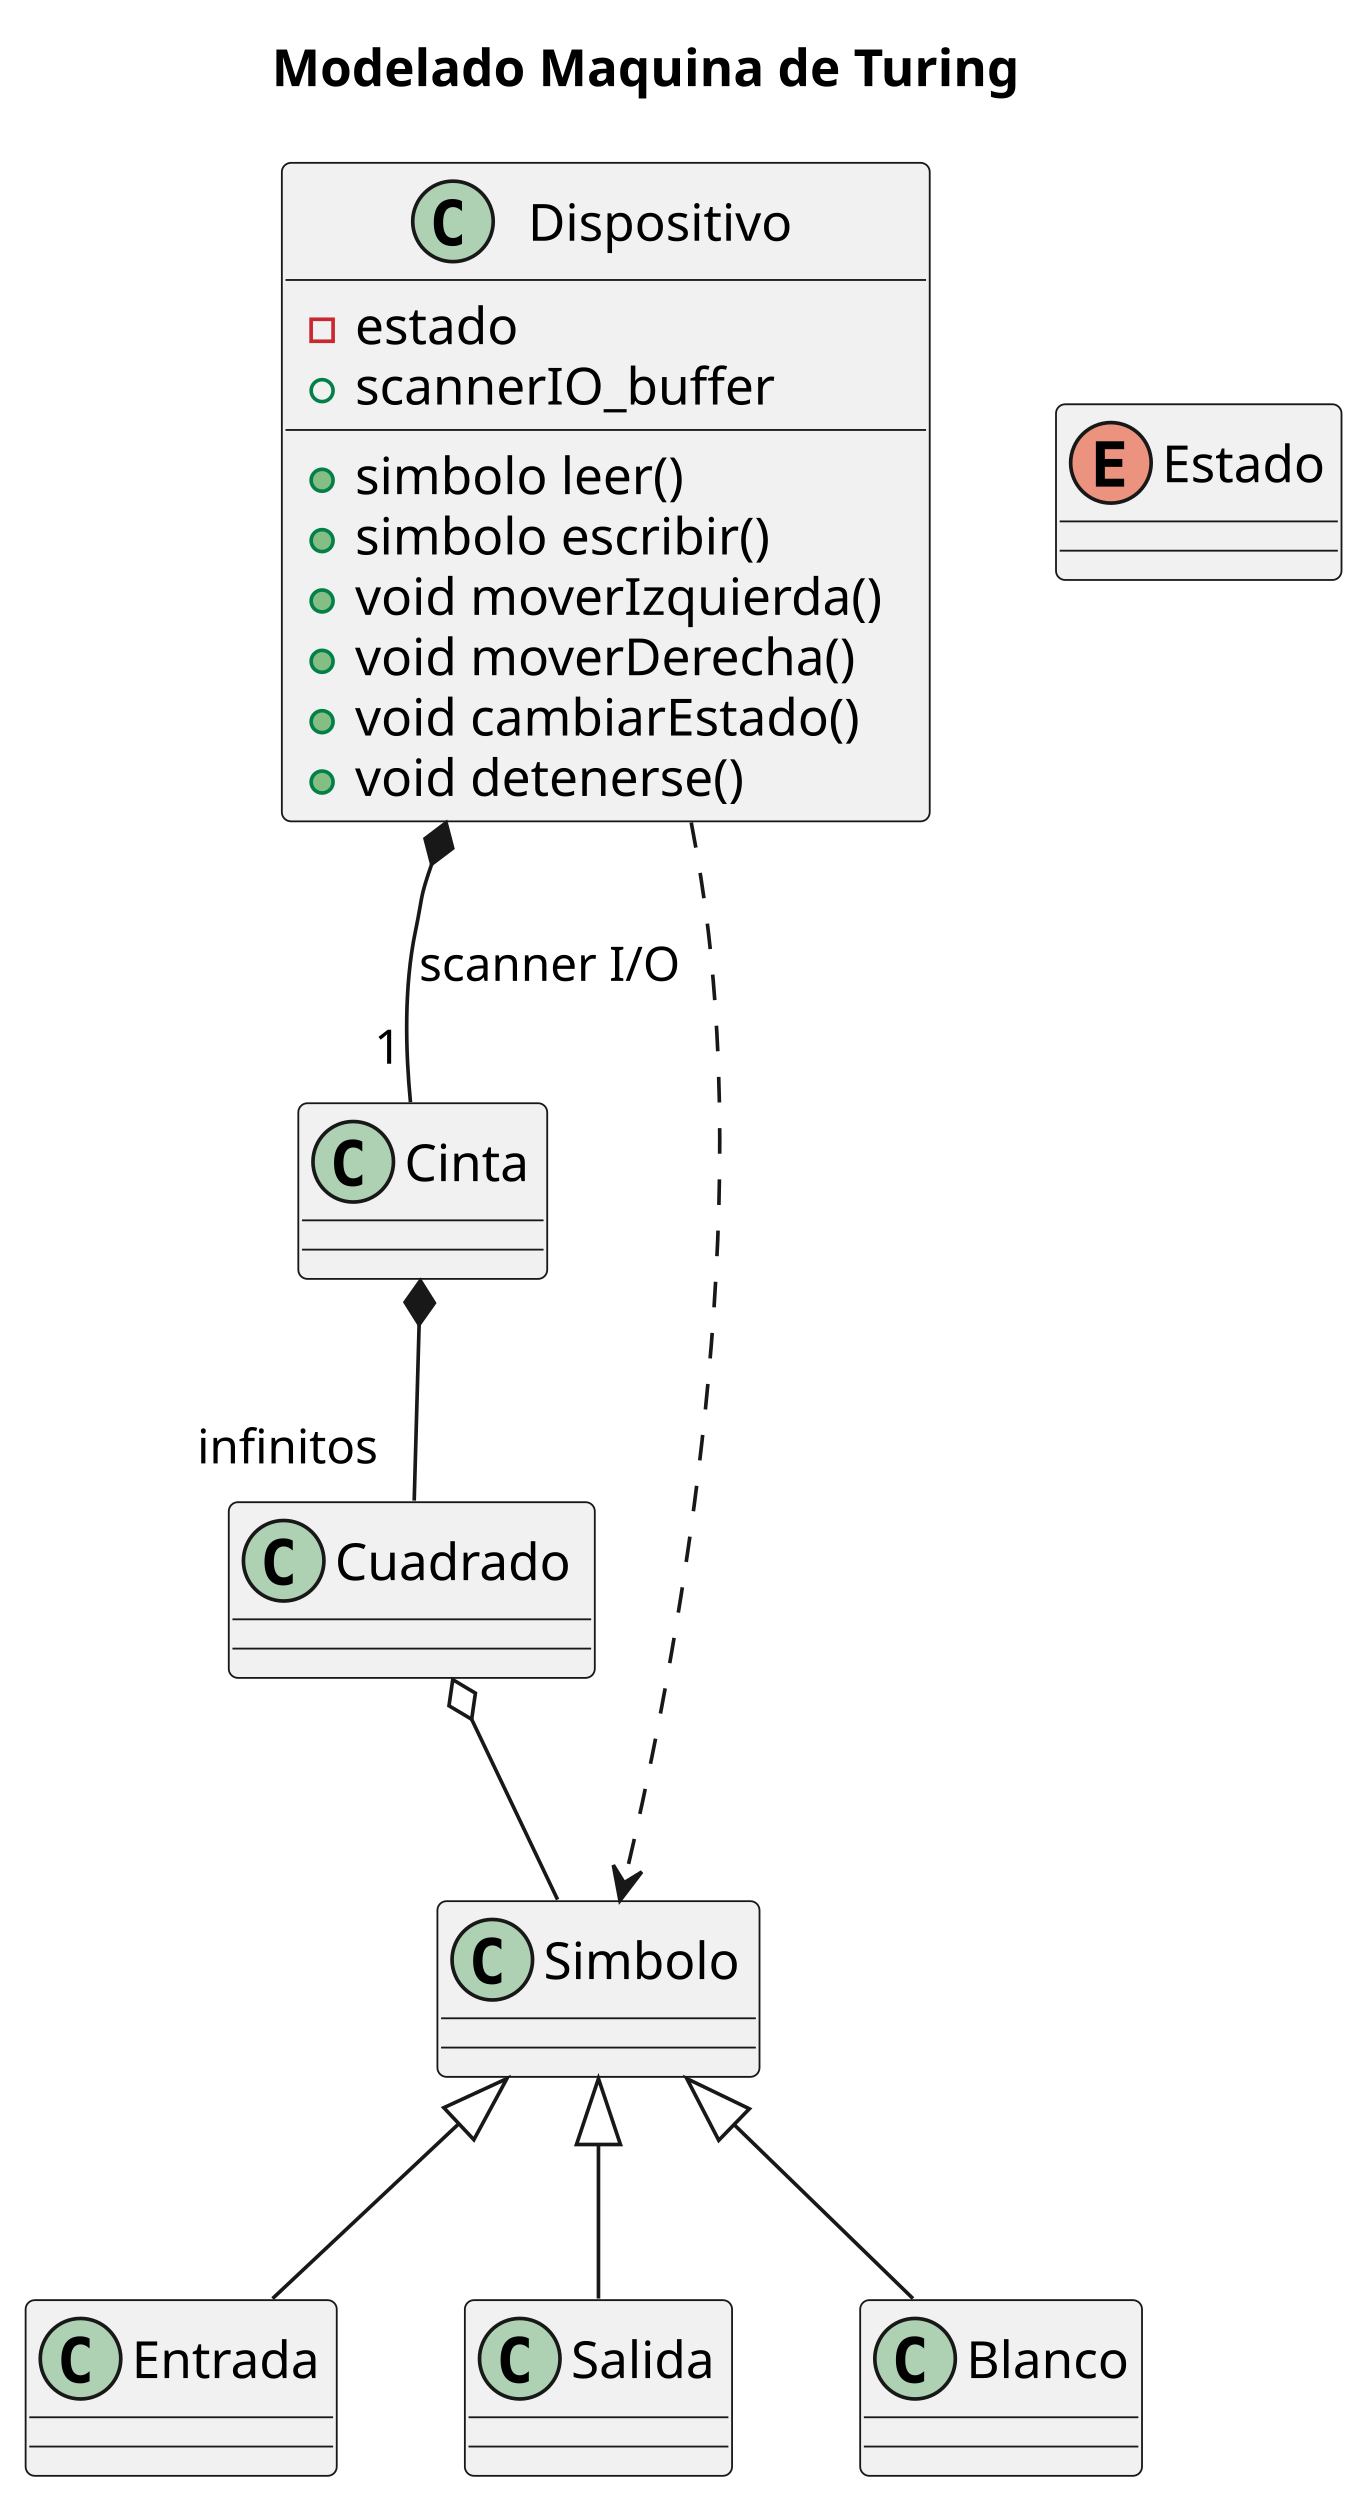
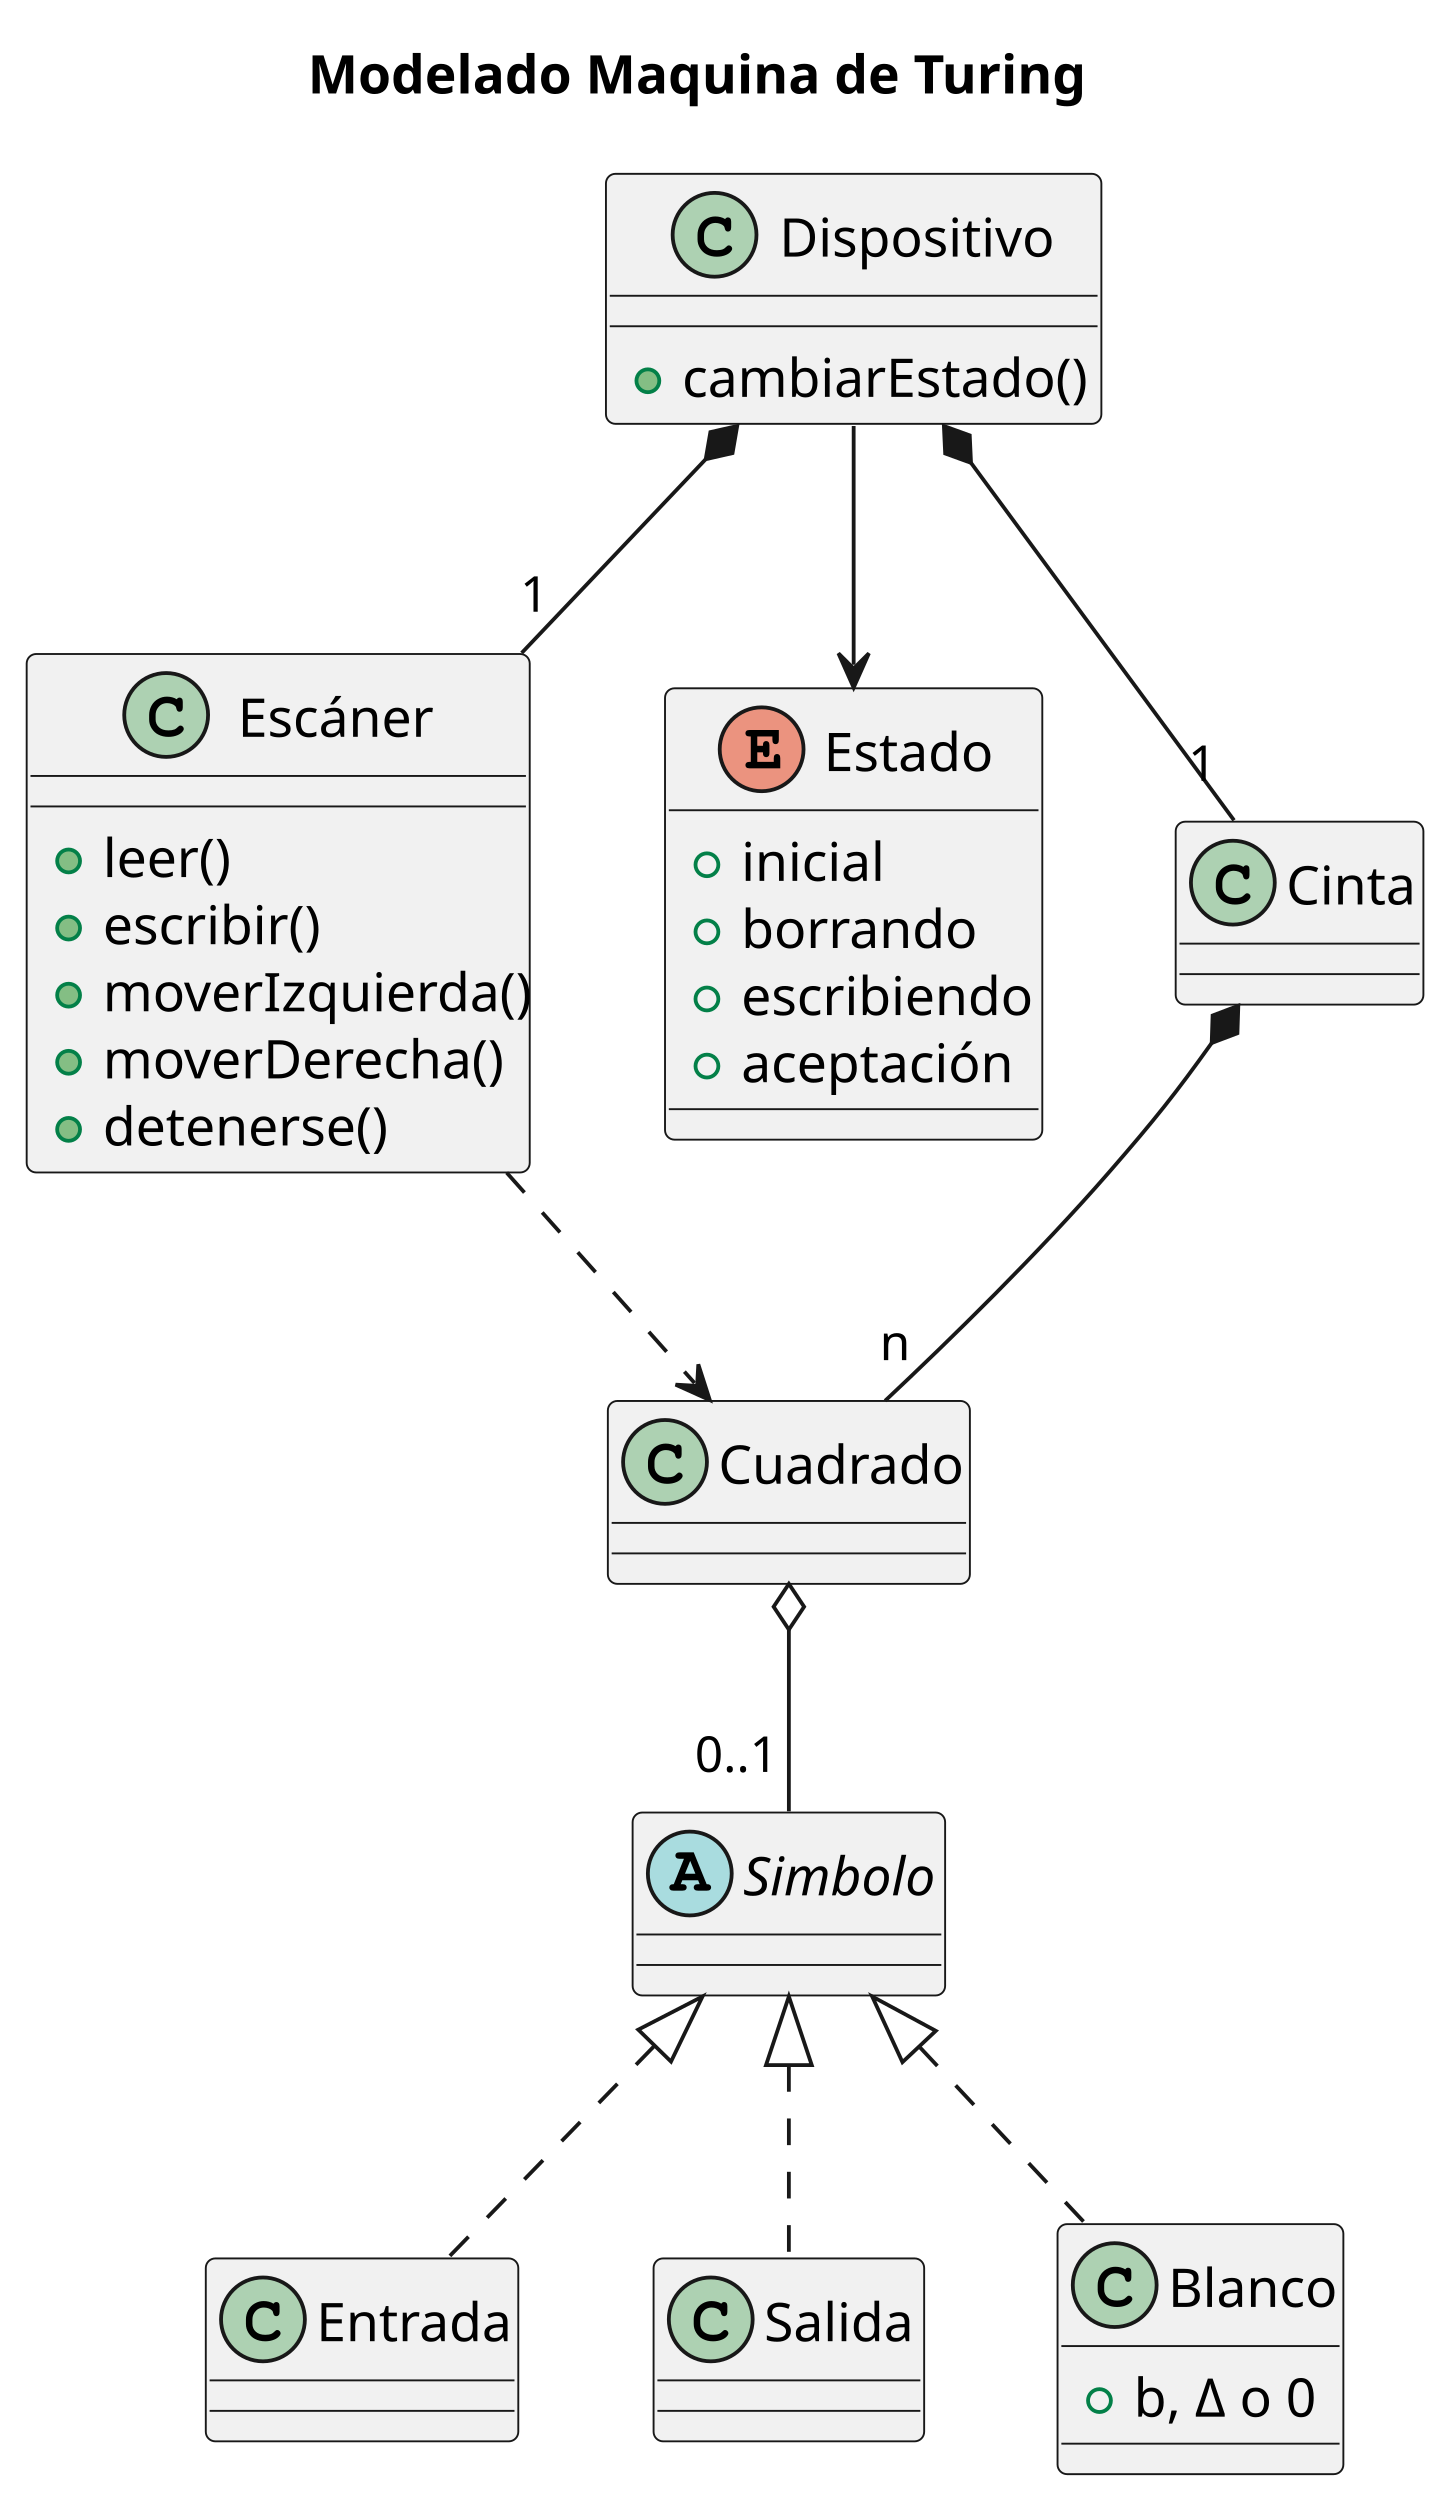
- <svg xmlns="http://www.w3.org/2000/svg" contentStyleType="text/css" height="683px" preserveAspectRatio="none" style="width:373px;height:683px;background:#FFFFFF;" version="1.1" viewBox="0 0 373 683" width="373px" zoomAndPan="magnify">
+ <svg xmlns="http://www.w3.org/2000/svg" contentStyleType="text/css" height="656px" preserveAspectRatio="none" style="width:380px;height:656px;background:#FFFFFF;" version="1.1" viewBox="0 0 380 656" width="380px" zoomAndPan="magnify">
  <defs />
  <g>
-     <text fill="#000000" font-family="sans-serif" font-size="14" font-weight="bold" lengthAdjust="spacing" textLength="211" x="74.25" y="23.535">Modelado Maquina de Turing</text>
+     <text fill="#000000" font-family="sans-serif" font-size="14" font-weight="bold" lengthAdjust="spacing" textLength="205" x="80.75" y="24.533">Modelado Maquina de Turing</text>
    <g id="elem_Dispositivo">
-       <rect codeLine="4" fill="#F1F1F1" height="179.906" id="Dispositivo" rx="2.5" ry="2.5" style="stroke:#181818;stroke-width:0.5;" width="177" x="77" y="44.488" />
-       <ellipse cx="123.75" cy="60.488" fill="#ADD1B2" rx="11" ry="11" style="stroke:#181818;stroke-width:1.0;" />
-       <path d="M126.223,66.631 Q125.642,66.93 125.003,67.08 Q124.364,67.229 123.658,67.229 Q121.151,67.229 119.832,65.577 Q118.512,63.925 118.512,60.804 Q118.512,57.675 119.832,56.023 Q121.151,54.371 123.658,54.371 Q124.364,54.371 125.011,54.52 Q125.659,54.67 126.223,54.969 L126.223,57.691 Q125.592,57.11 124.999,56.841 Q124.405,56.571 123.774,56.571 Q122.43,56.571 121.745,57.638 Q121.06,58.704 121.06,60.804 Q121.06,62.896 121.745,63.963 Q122.43,65.029 123.774,65.029 Q124.405,65.029 124.999,64.76 Q125.592,64.49 126.223,63.909 Z " fill="#000000" />
-       <text fill="#000000" font-family="sans-serif" font-size="14" lengthAdjust="spacing" textLength="75" x="144.25" y="65.779">Dispositivo</text>
-       <line style="stroke:#181818;stroke-width:0.5;" x1="78" x2="253" y1="76.488" y2="76.488" />
-       <rect fill="none" height="6" style="stroke:#C82930;stroke-width:1.0;" width="6" x="85" y="87.232" />
-       <text fill="#000000" font-family="sans-serif" font-size="14" lengthAdjust="spacing" textLength="46" x="97" y="94.023">estado</text>
-       <ellipse cx="88" cy="106.721" fill="none" rx="3" ry="3" style="stroke:#038048;stroke-width:1.0;" />
-       <text fill="#000000" font-family="sans-serif" font-size="14" lengthAdjust="spacing" textLength="118" x="97" y="110.512">scannerIO_buffer</text>
-       <line style="stroke:#181818;stroke-width:0.5;" x1="78" x2="253" y1="117.465" y2="117.465" />
-       <ellipse cx="88" cy="131.209" fill="#84BE84" rx="3" ry="3" style="stroke:#038048;stroke-width:1.0;" />
-       <text fill="#000000" font-family="sans-serif" font-size="14" lengthAdjust="spacing" textLength="95" x="97" y="135">simbolo leer()</text>
-       <ellipse cx="88" cy="147.697" fill="#84BE84" rx="3" ry="3" style="stroke:#038048;stroke-width:1.0;" />
-       <text fill="#000000" font-family="sans-serif" font-size="14" lengthAdjust="spacing" textLength="120" x="97" y="151.488">simbolo escribir()</text>
-       <ellipse cx="88" cy="164.185" fill="#84BE84" rx="3" ry="3" style="stroke:#038048;stroke-width:1.0;" />
-       <text fill="#000000" font-family="sans-serif" font-size="14" lengthAdjust="spacing" textLength="151" x="97" y="167.977">void moverIzquierda()</text>
-       <ellipse cx="88" cy="180.674" fill="#84BE84" rx="3" ry="3" style="stroke:#038048;stroke-width:1.0;" />
-       <text fill="#000000" font-family="sans-serif" font-size="14" lengthAdjust="spacing" textLength="142" x="97" y="184.465">void moverDerecha()</text>
-       <ellipse cx="88" cy="197.162" fill="#84BE84" rx="3" ry="3" style="stroke:#038048;stroke-width:1.0;" />
-       <text fill="#000000" font-family="sans-serif" font-size="14" lengthAdjust="spacing" textLength="144" x="97" y="200.953">void cambiarEstado()</text>
-       <ellipse cx="88" cy="213.65" fill="#84BE84" rx="3" ry="3" style="stroke:#038048;stroke-width:1.0;" />
-       <text fill="#000000" font-family="sans-serif" font-size="14" lengthAdjust="spacing" textLength="111" x="97" y="217.441">void detenerse()</text>
+       <rect codeLine="5" fill="#F1F1F1" height="65.609" id="Dispositivo" rx="2.5" ry="2.5" style="stroke:#181818;stroke-width:0.5;" width="130" x="159" y="45.609" />
+       <ellipse cx="187.5" cy="61.609" fill="#ADD1B2" rx="11" ry="11" style="stroke:#181818;stroke-width:1.0;" />
+       <path d="M190.266,57.484 Q190.422,57.266 190.609,57.156 Q190.797,57.047 191.016,57.047 Q191.391,57.047 191.625,57.312 Q191.859,57.562 191.859,58.172 L191.859,59.625 Q191.859,60.234 191.625,60.5 Q191.391,60.766 191.016,60.766 Q190.672,60.766 190.469,60.562 Q190.266,60.375 190.156,59.859 Q190.109,59.5 189.922,59.312 Q189.594,58.938 188.984,58.719 Q188.375,58.5 187.75,58.5 Q186.984,58.5 186.344,58.828 Q185.719,59.156 185.219,59.906 Q184.734,60.656 184.734,61.688 L184.734,62.781 Q184.734,64.016 185.625,64.844 Q186.516,65.656 188.109,65.656 Q189.047,65.656 189.703,65.406 Q190.094,65.25 190.516,64.812 Q190.781,64.547 190.922,64.469 Q191.078,64.391 191.281,64.391 Q191.609,64.391 191.859,64.656 Q192.125,64.906 192.125,65.25 Q192.125,65.594 191.781,66 Q191.281,66.578 190.484,66.906 Q189.406,67.359 188.109,67.359 Q186.594,67.359 185.391,66.734 Q184.406,66.234 183.719,65.172 Q183.031,64.094 183.031,62.812 L183.031,61.656 Q183.031,60.328 183.641,59.188 Q184.266,58.031 185.359,57.422 Q186.453,56.797 187.688,56.797 Q188.422,56.797 189.062,56.969 Q189.719,57.125 190.266,57.484 Z " fill="#000000" />
+       <text fill="#000000" font-family="sans-serif" font-size="14" lengthAdjust="spacing" textLength="68" x="204.5" y="67.338">Dispositivo</text>
+       <line style="stroke:#181818;stroke-width:0.5;" x1="160" x2="288" y1="77.609" y2="77.609" />
+       <line style="stroke:#181818;stroke-width:0.5;" x1="160" x2="288" y1="85.609" y2="85.609" />
+       <ellipse cx="170" cy="99.914" fill="#84BE84" rx="3" ry="3" style="stroke:#038048;stroke-width:1.0;" />
+       <text fill="#000000" font-family="sans-serif" font-size="14" lengthAdjust="spacing" textLength="104" x="179" y="104.143">cambiarEstado()</text>
+     </g>
+     <g id="elem_Escáner">
+       <rect codeLine="9" fill="#F1F1F1" height="136.047" id="Escáner" rx="2.5" ry="2.5" style="stroke:#181818;stroke-width:0.5;" width="132" x="7" y="171.609" />
+       <ellipse cx="43.6" cy="187.609" fill="#ADD1B2" rx="11" ry="11" style="stroke:#181818;stroke-width:1.0;" />
+       <path d="M46.366,183.484 Q46.522,183.266 46.709,183.156 Q46.897,183.047 47.116,183.047 Q47.491,183.047 47.725,183.312 Q47.959,183.562 47.959,184.172 L47.959,185.625 Q47.959,186.234 47.725,186.5 Q47.491,186.766 47.116,186.766 Q46.772,186.766 46.569,186.562 Q46.366,186.375 46.256,185.859 Q46.209,185.5 46.022,185.312 Q45.694,184.938 45.084,184.719 Q44.475,184.5 43.85,184.5 Q43.084,184.5 42.444,184.828 Q41.819,185.156 41.319,185.906 Q40.834,186.656 40.834,187.688 L40.834,188.781 Q40.834,190.016 41.725,190.844 Q42.616,191.656 44.209,191.656 Q45.147,191.656 45.803,191.406 Q46.194,191.25 46.616,190.812 Q46.881,190.547 47.022,190.469 Q47.178,190.391 47.381,190.391 Q47.709,190.391 47.959,190.656 Q48.225,190.906 48.225,191.25 Q48.225,191.594 47.881,192 Q47.381,192.578 46.584,192.906 Q45.506,193.359 44.209,193.359 Q42.694,193.359 41.491,192.734 Q40.506,192.234 39.819,191.172 Q39.131,190.094 39.131,188.812 L39.131,187.656 Q39.131,186.328 39.741,185.188 Q40.366,184.031 41.459,183.422 Q42.553,182.797 43.788,182.797 Q44.522,182.797 45.163,182.969 Q45.819,183.125 46.366,183.484 Z " fill="#000000" />
+       <text fill="#000000" font-family="sans-serif" font-size="14" lengthAdjust="spacing" textLength="52" x="62.4" y="193.338">Escáner</text>
+       <line style="stroke:#181818;stroke-width:0.5;" x1="8" x2="138" y1="203.609" y2="203.609" />
+       <line style="stroke:#181818;stroke-width:0.5;" x1="8" x2="138" y1="211.609" y2="211.609" />
+       <ellipse cx="18" cy="225.914" fill="#84BE84" rx="3" ry="3" style="stroke:#038048;stroke-width:1.0;" />
+       <text fill="#000000" font-family="sans-serif" font-size="14" lengthAdjust="spacing" textLength="34" x="27" y="230.143">leer()</text>
+       <ellipse cx="18" cy="243.523" fill="#84BE84" rx="3" ry="3" style="stroke:#038048;stroke-width:1.0;" />
+       <text fill="#000000" font-family="sans-serif" font-size="14" lengthAdjust="spacing" textLength="56" x="27" y="247.752">escribir()</text>
+       <ellipse cx="18" cy="261.133" fill="#84BE84" rx="3" ry="3" style="stroke:#038048;stroke-width:1.0;" />
+       <text fill="#000000" font-family="sans-serif" font-size="14" lengthAdjust="spacing" textLength="106" x="27" y="265.361">moverIzquierda()</text>
+       <ellipse cx="18" cy="278.742" fill="#84BE84" rx="3" ry="3" style="stroke:#038048;stroke-width:1.0;" />
+       <text fill="#000000" font-family="sans-serif" font-size="14" lengthAdjust="spacing" textLength="103" x="27" y="282.971">moverDerecha()</text>
+       <ellipse cx="18" cy="296.352" fill="#84BE84" rx="3" ry="3" style="stroke:#038048;stroke-width:1.0;" />
+       <text fill="#000000" font-family="sans-serif" font-size="14" lengthAdjust="spacing" textLength="74" x="27" y="300.58">detenerse()</text>
+     </g>
+     <g id="elem_Estado">
+       <rect codeLine="19" fill="#F1F1F1" height="118.438" id="Estado" rx="2.5" ry="2.5" style="stroke:#181818;stroke-width:0.5;" width="99" x="174.5" y="180.609" />
+       <ellipse cx="199.85" cy="196.609" fill="#EB937F" rx="11" ry="11" style="stroke:#181818;stroke-width:1.0;" />
+       <path d="M198.709,197.406 L198.709,199.906 L203.037,199.906 L203.037,198.984 Q203.037,198.375 203.272,198.109 Q203.522,197.844 203.897,197.844 Q204.272,197.844 204.506,198.109 Q204.741,198.375 204.741,198.984 L204.741,201.609 L196.741,201.609 Q196.116,201.609 195.85,201.375 Q195.6,201.141 195.6,200.75 Q195.6,200.375 195.866,200.141 Q196.131,199.906 196.741,199.906 L197.006,199.906 L197.006,193.25 L196.741,193.25 Q196.116,193.25 195.85,193.016 Q195.6,192.781 195.6,192.391 Q195.6,192.016 195.85,191.781 Q196.116,191.547 196.741,191.547 L204.366,191.547 L204.366,194.141 Q204.366,194.75 204.131,195.016 Q203.912,195.266 203.522,195.266 Q203.147,195.266 202.912,195.016 Q202.678,194.75 202.678,194.141 L202.678,193.25 L198.709,193.25 L198.709,195.703 L200.194,195.703 Q200.194,195.047 200.319,194.859 Q200.584,194.453 201.053,194.453 Q201.428,194.453 201.662,194.719 Q201.897,194.969 201.897,195.578 L201.897,197.547 Q201.897,198.094 201.772,198.281 Q201.506,198.672 201.053,198.672 Q200.584,198.672 200.319,198.266 Q200.194,198.078 200.194,197.406 L198.709,197.406 Z " fill="#000000" />
+       <text fill="#000000" font-family="sans-serif" font-size="14" lengthAdjust="spacing" textLength="44" x="216.15" y="202.338">Estado</text>
+       <line style="stroke:#181818;stroke-width:0.5;" x1="175.5" x2="272.5" y1="212.609" y2="212.609" />
+       <ellipse cx="185.5" cy="226.914" fill="none" rx="3" ry="3" style="stroke:#038048;stroke-width:1.0;" />
+       <text fill="#000000" font-family="sans-serif" font-size="14" lengthAdjust="spacing" textLength="35" x="194.5" y="231.143">inicial</text>
+       <ellipse cx="185.5" cy="244.523" fill="none" rx="3" ry="3" style="stroke:#038048;stroke-width:1.0;" />
+       <text fill="#000000" font-family="sans-serif" font-size="14" lengthAdjust="spacing" textLength="58" x="194.5" y="248.752">borrando</text>
+       <ellipse cx="185.5" cy="262.133" fill="none" rx="3" ry="3" style="stroke:#038048;stroke-width:1.0;" />
+       <text fill="#000000" font-family="sans-serif" font-size="14" lengthAdjust="spacing" textLength="73" x="194.5" y="266.361">escribiendo</text>
+       <ellipse cx="185.5" cy="279.742" fill="none" rx="3" ry="3" style="stroke:#038048;stroke-width:1.0;" />
+       <text fill="#000000" font-family="sans-serif" font-size="14" lengthAdjust="spacing" textLength="69" x="194.5" y="283.971">aceptación</text>
+       <line style="stroke:#181818;stroke-width:0.5;" x1="175.5" x2="272.5" y1="291.047" y2="291.047" />
    </g>
    <g id="elem_Cinta">
-       <rect codeLine="15" fill="#F1F1F1" height="48" id="Cinta" rx="2.5" ry="2.5" style="stroke:#181818;stroke-width:0.5;" width="68" x="81.5" y="301.398" />
-       <ellipse cx="96.5" cy="317.398" fill="#ADD1B2" rx="11" ry="11" style="stroke:#181818;stroke-width:1.0;" />
-       <path d="M98.973,323.541 Q98.392,323.84 97.753,323.99 Q97.114,324.139 96.408,324.139 Q93.901,324.139 92.582,322.487 Q91.262,320.835 91.262,317.714 Q91.262,314.585 92.582,312.933 Q93.901,311.281 96.408,311.281 Q97.114,311.281 97.761,311.43 Q98.409,311.58 98.973,311.879 L98.973,314.601 Q98.342,314.02 97.749,313.751 Q97.155,313.481 96.524,313.481 Q95.18,313.481 94.495,314.548 Q93.81,315.614 93.81,317.714 Q93.81,319.806 94.495,320.873 Q95.18,321.939 96.524,321.939 Q97.155,321.939 97.749,321.67 Q98.342,321.4 98.973,320.819 Z " fill="#000000" />
-       <text fill="#000000" font-family="sans-serif" font-size="14" lengthAdjust="spacing" textLength="36" x="110.5" y="322.689">Cinta</text>
-       <line style="stroke:#181818;stroke-width:0.5;" x1="82.5" x2="148.5" y1="333.398" y2="333.398" />
-       <line style="stroke:#181818;stroke-width:0.5;" x1="82.5" x2="148.5" y1="341.398" y2="341.398" />
+       <rect codeLine="26" fill="#F1F1F1" height="48" id="Cinta" rx="2.5" ry="2.5" style="stroke:#181818;stroke-width:0.5;" width="65" x="308.5" y="215.609" />
+       <ellipse cx="323.5" cy="231.609" fill="#ADD1B2" rx="11" ry="11" style="stroke:#181818;stroke-width:1.0;" />
+       <path d="M326.266,227.484 Q326.422,227.266 326.609,227.156 Q326.797,227.047 327.016,227.047 Q327.391,227.047 327.625,227.312 Q327.859,227.562 327.859,228.172 L327.859,229.625 Q327.859,230.234 327.625,230.5 Q327.391,230.766 327.016,230.766 Q326.672,230.766 326.469,230.562 Q326.266,230.375 326.156,229.859 Q326.109,229.5 325.922,229.312 Q325.594,228.938 324.984,228.719 Q324.375,228.5 323.75,228.5 Q322.984,228.5 322.344,228.828 Q321.719,229.156 321.219,229.906 Q320.734,230.656 320.734,231.688 L320.734,232.781 Q320.734,234.016 321.625,234.844 Q322.516,235.656 324.109,235.656 Q325.047,235.656 325.703,235.406 Q326.094,235.25 326.516,234.812 Q326.781,234.547 326.922,234.469 Q327.078,234.391 327.281,234.391 Q327.609,234.391 327.859,234.656 Q328.125,234.906 328.125,235.25 Q328.125,235.594 327.781,236 Q327.281,236.578 326.484,236.906 Q325.406,237.359 324.109,237.359 Q322.594,237.359 321.391,236.734 Q320.406,236.234 319.719,235.172 Q319.031,234.094 319.031,232.812 L319.031,231.656 Q319.031,230.328 319.641,229.188 Q320.266,228.031 321.359,227.422 Q322.453,226.797 323.688,226.797 Q324.422,226.797 325.062,226.969 Q325.719,227.125 326.266,227.484 Z " fill="#000000" />
+       <text fill="#000000" font-family="sans-serif" font-size="14" lengthAdjust="spacing" textLength="33" x="337.5" y="237.338">Cinta</text>
+       <line style="stroke:#181818;stroke-width:0.5;" x1="309.5" x2="372.5" y1="247.609" y2="247.609" />
+       <line style="stroke:#181818;stroke-width:0.5;" x1="309.5" x2="372.5" y1="255.609" y2="255.609" />
    </g>
    <g id="elem_Cuadrado">
-       <rect codeLine="16" fill="#F1F1F1" height="48" id="Cuadrado" rx="2.5" ry="2.5" style="stroke:#181818;stroke-width:0.5;" width="100" x="62.5" y="410.398" />
-       <ellipse cx="77.5" cy="426.398" fill="#ADD1B2" rx="11" ry="11" style="stroke:#181818;stroke-width:1.0;" />
-       <path d="M79.973,432.541 Q79.392,432.84 78.753,432.99 Q78.114,433.139 77.408,433.139 Q74.901,433.139 73.582,431.487 Q72.262,429.835 72.262,426.714 Q72.262,423.585 73.582,421.933 Q74.901,420.281 77.408,420.281 Q78.114,420.281 78.761,420.43 Q79.409,420.58 79.973,420.879 L79.973,423.601 Q79.342,423.02 78.749,422.751 Q78.155,422.481 77.524,422.481 Q76.18,422.481 75.495,423.548 Q74.81,424.614 74.81,426.714 Q74.81,428.806 75.495,429.873 Q76.18,430.939 77.524,430.939 Q78.155,430.939 78.749,430.67 Q79.342,430.4 79.973,429.819 Z " fill="#000000" />
-       <text fill="#000000" font-family="sans-serif" font-size="14" lengthAdjust="spacing" textLength="68" x="91.5" y="431.689">Cuadrado</text>
-       <line style="stroke:#181818;stroke-width:0.5;" x1="63.5" x2="161.5" y1="442.398" y2="442.398" />
-       <line style="stroke:#181818;stroke-width:0.5;" x1="63.5" x2="161.5" y1="450.398" y2="450.398" />
+       <rect codeLine="27" fill="#F1F1F1" height="48" id="Cuadrado" rx="2.5" ry="2.5" style="stroke:#181818;stroke-width:0.5;" width="95" x="159.5" y="367.609" />
+       <ellipse cx="174.5" cy="383.609" fill="#ADD1B2" rx="11" ry="11" style="stroke:#181818;stroke-width:1.0;" />
+       <path d="M177.266,379.484 Q177.422,379.266 177.609,379.156 Q177.797,379.047 178.016,379.047 Q178.391,379.047 178.625,379.312 Q178.859,379.562 178.859,380.172 L178.859,381.625 Q178.859,382.234 178.625,382.5 Q178.391,382.766 178.016,382.766 Q177.672,382.766 177.469,382.562 Q177.266,382.375 177.156,381.859 Q177.109,381.5 176.922,381.312 Q176.594,380.938 175.984,380.719 Q175.375,380.5 174.75,380.5 Q173.984,380.5 173.344,380.828 Q172.719,381.156 172.219,381.906 Q171.734,382.656 171.734,383.688 L171.734,384.781 Q171.734,386.016 172.625,386.844 Q173.516,387.656 175.109,387.656 Q176.047,387.656 176.703,387.406 Q177.094,387.25 177.516,386.812 Q177.781,386.547 177.922,386.469 Q178.078,386.391 178.281,386.391 Q178.609,386.391 178.859,386.656 Q179.125,386.906 179.125,387.25 Q179.125,387.594 178.781,388 Q178.281,388.578 177.484,388.906 Q176.406,389.359 175.109,389.359 Q173.594,389.359 172.391,388.734 Q171.406,388.234 170.719,387.172 Q170.031,386.094 170.031,384.812 L170.031,383.656 Q170.031,382.328 170.641,381.188 Q171.266,380.031 172.359,379.422 Q173.453,378.797 174.688,378.797 Q175.422,378.797 176.062,378.969 Q176.719,379.125 177.266,379.484 Z " fill="#000000" />
+       <text fill="#000000" font-family="sans-serif" font-size="14" lengthAdjust="spacing" textLength="63" x="188.5" y="389.338">Cuadrado</text>
+       <line style="stroke:#181818;stroke-width:0.5;" x1="160.5" x2="253.5" y1="399.609" y2="399.609" />
+       <line style="stroke:#181818;stroke-width:0.5;" x1="160.5" x2="253.5" y1="407.609" y2="407.609" />
    </g>
    <g id="elem_Simbolo">
-       <rect codeLine="17" fill="#F1F1F1" height="48" id="Simbolo" rx="2.5" ry="2.5" style="stroke:#181818;stroke-width:0.5;" width="88" x="119.5" y="519.398" />
-       <ellipse cx="134.5" cy="535.398" fill="#ADD1B2" rx="11" ry="11" style="stroke:#181818;stroke-width:1.0;" />
-       <path d="M136.973,541.541 Q136.392,541.84 135.753,541.99 Q135.114,542.139 134.408,542.139 Q131.901,542.139 130.582,540.487 Q129.262,538.835 129.262,535.714 Q129.262,532.585 130.582,530.933 Q131.901,529.281 134.408,529.281 Q135.114,529.281 135.761,529.431 Q136.409,529.58 136.973,529.879 L136.973,532.601 Q136.342,532.02 135.749,531.751 Q135.155,531.481 134.524,531.481 Q133.18,531.481 132.495,532.548 Q131.81,533.614 131.81,535.714 Q131.81,537.806 132.495,538.873 Q133.18,539.939 134.524,539.939 Q135.155,539.939 135.749,539.669 Q136.342,539.4 136.973,538.819 Z " fill="#000000" />
-       <text fill="#000000" font-family="sans-serif" font-size="14" lengthAdjust="spacing" textLength="56" x="148.5" y="540.689">Simbolo</text>
-       <line style="stroke:#181818;stroke-width:0.5;" x1="120.5" x2="206.5" y1="551.398" y2="551.398" />
-       <line style="stroke:#181818;stroke-width:0.5;" x1="120.5" x2="206.5" y1="559.398" y2="559.398" />
+       <rect codeLine="28" fill="#F1F1F1" height="48" id="Simbolo" rx="2.5" ry="2.5" style="stroke:#181818;stroke-width:0.5;" width="82" x="166" y="475.609" />
+       <ellipse cx="181" cy="491.609" fill="#A9DCDF" rx="11" ry="11" style="stroke:#181818;stroke-width:1.0;" />
+       <path d="M183.188,493.375 L179.047,493.375 L178.625,494.406 L179.047,494.406 Q179.656,494.406 179.922,494.641 Q180.188,494.875 180.188,495.266 Q180.188,495.641 179.922,495.875 Q179.656,496.109 179.047,496.109 L176.75,496.109 Q176.141,496.109 175.891,495.875 Q175.625,495.641 175.625,495.25 Q175.625,494.875 175.906,494.641 Q176.172,494.391 176.797,494.406 L179.469,487.75 L178.359,487.75 Q177.75,487.75 177.484,487.516 Q177.219,487.281 177.219,486.891 Q177.219,486.516 177.484,486.281 Q177.75,486.047 178.359,486.047 L182.031,486.047 L185.422,494.406 Q186.016,494.406 186.203,494.547 Q186.594,494.812 186.594,495.266 Q186.594,495.641 186.328,495.875 Q186.078,496.109 185.469,496.109 L183.172,496.109 Q182.562,496.109 182.297,495.875 Q182.031,495.641 182.031,495.25 Q182.031,494.875 182.297,494.641 Q182.562,494.406 183.172,494.406 L183.594,494.406 L183.188,493.375 Z M182.469,491.672 L181.109,488.297 L179.734,491.672 L182.469,491.672 Z " fill="#000000" />
+       <text fill="#000000" font-family="sans-serif" font-size="14" font-style="italic" lengthAdjust="spacing" textLength="50" x="195" y="497.338">Simbolo</text>
+       <line style="stroke:#181818;stroke-width:0.5;" x1="167" x2="247" y1="507.609" y2="507.609" />
+       <line style="stroke:#181818;stroke-width:0.5;" x1="167" x2="247" y1="515.609" y2="515.609" />
    </g>
    <g id="elem_Entrada">
-       <rect fill="#F1F1F1" height="48" id="Entrada" rx="2.5" ry="2.5" style="stroke:#181818;stroke-width:0.5;" width="85" x="7" y="628.398" />
-       <ellipse cx="22" cy="644.398" fill="#ADD1B2" rx="11" ry="11" style="stroke:#181818;stroke-width:1.0;" />
-       <path d="M24.473,650.541 Q23.892,650.84 23.253,650.99 Q22.614,651.139 21.908,651.139 Q19.401,651.139 18.081,649.487 Q16.762,647.835 16.762,644.714 Q16.762,641.585 18.081,639.933 Q19.401,638.281 21.908,638.281 Q22.614,638.281 23.261,638.431 Q23.909,638.58 24.473,638.879 L24.473,641.601 Q23.842,641.02 23.249,640.751 Q22.655,640.481 22.024,640.481 Q20.68,640.481 19.995,641.548 Q19.31,642.614 19.31,644.714 Q19.31,646.806 19.995,647.873 Q20.68,648.939 22.024,648.939 Q22.655,648.939 23.249,648.669 Q23.842,648.4 24.473,647.819 Z " fill="#000000" />
-       <text fill="#000000" font-family="sans-serif" font-size="14" lengthAdjust="spacing" textLength="53" x="36" y="649.689">Entrada</text>
-       <line style="stroke:#181818;stroke-width:0.5;" x1="8" x2="91" y1="660.398" y2="660.398" />
-       <line style="stroke:#181818;stroke-width:0.5;" x1="8" x2="91" y1="668.398" y2="668.398" />
+       <rect fill="#F1F1F1" height="48" id="Entrada" rx="2.5" ry="2.5" style="stroke:#181818;stroke-width:0.5;" width="82" x="54" y="592.609" />
+       <ellipse cx="69" cy="608.609" fill="#ADD1B2" rx="11" ry="11" style="stroke:#181818;stroke-width:1.0;" />
+       <path d="M71.766,604.484 Q71.922,604.266 72.109,604.156 Q72.297,604.047 72.516,604.047 Q72.891,604.047 73.125,604.312 Q73.359,604.562 73.359,605.172 L73.359,606.625 Q73.359,607.234 73.125,607.5 Q72.891,607.766 72.516,607.766 Q72.172,607.766 71.969,607.562 Q71.766,607.375 71.656,606.859 Q71.609,606.5 71.422,606.312 Q71.094,605.938 70.484,605.719 Q69.875,605.5 69.25,605.5 Q68.484,605.5 67.844,605.828 Q67.219,606.156 66.719,606.906 Q66.234,607.656 66.234,608.688 L66.234,609.781 Q66.234,611.016 67.125,611.844 Q68.016,612.656 69.609,612.656 Q70.547,612.656 71.203,612.406 Q71.594,612.25 72.016,611.812 Q72.281,611.547 72.422,611.469 Q72.578,611.391 72.781,611.391 Q73.109,611.391 73.359,611.656 Q73.625,611.906 73.625,612.25 Q73.625,612.594 73.281,613 Q72.781,613.578 71.984,613.906 Q70.906,614.359 69.609,614.359 Q68.094,614.359 66.891,613.734 Q65.906,613.234 65.219,612.172 Q64.531,611.094 64.531,609.812 L64.531,608.656 Q64.531,607.328 65.141,606.188 Q65.766,605.031 66.859,604.422 Q67.953,603.797 69.188,603.797 Q69.922,603.797 70.562,603.969 Q71.219,604.125 71.766,604.484 Z " fill="#000000" />
+       <text fill="#000000" font-family="sans-serif" font-size="14" lengthAdjust="spacing" textLength="50" x="83" y="614.338">Entrada</text>
+       <line style="stroke:#181818;stroke-width:0.5;" x1="55" x2="135" y1="624.609" y2="624.609" />
+       <line style="stroke:#181818;stroke-width:0.5;" x1="55" x2="135" y1="632.609" y2="632.609" />
    </g>
    <g id="elem_Salida">
-       <rect fill="#F1F1F1" height="48" id="Salida" rx="2.5" ry="2.5" style="stroke:#181818;stroke-width:0.5;" width="73" x="127" y="628.398" />
-       <ellipse cx="142" cy="644.398" fill="#ADD1B2" rx="11" ry="11" style="stroke:#181818;stroke-width:1.0;" />
-       <path d="M144.473,650.541 Q143.892,650.84 143.253,650.99 Q142.614,651.139 141.908,651.139 Q139.401,651.139 138.082,649.487 Q136.762,647.835 136.762,644.714 Q136.762,641.585 138.082,639.933 Q139.401,638.281 141.908,638.281 Q142.614,638.281 143.261,638.431 Q143.909,638.58 144.473,638.879 L144.473,641.601 Q143.842,641.02 143.249,640.751 Q142.655,640.481 142.024,640.481 Q140.68,640.481 139.995,641.548 Q139.31,642.614 139.31,644.714 Q139.31,646.806 139.995,647.873 Q140.68,648.939 142.024,648.939 Q142.655,648.939 143.249,648.669 Q143.842,648.4 144.473,647.819 Z " fill="#000000" />
-       <text fill="#000000" font-family="sans-serif" font-size="14" lengthAdjust="spacing" textLength="41" x="156" y="649.689">Salida</text>
-       <line style="stroke:#181818;stroke-width:0.5;" x1="128" x2="199" y1="660.398" y2="660.398" />
-       <line style="stroke:#181818;stroke-width:0.5;" x1="128" x2="199" y1="668.398" y2="668.398" />
+       <rect fill="#F1F1F1" height="48" id="Salida" rx="2.5" ry="2.5" style="stroke:#181818;stroke-width:0.5;" width="71" x="171.5" y="592.609" />
+       <ellipse cx="186.5" cy="608.609" fill="#ADD1B2" rx="11" ry="11" style="stroke:#181818;stroke-width:1.0;" />
+       <path d="M189.266,604.484 Q189.422,604.266 189.609,604.156 Q189.797,604.047 190.016,604.047 Q190.391,604.047 190.625,604.312 Q190.859,604.562 190.859,605.172 L190.859,606.625 Q190.859,607.234 190.625,607.5 Q190.391,607.766 190.016,607.766 Q189.672,607.766 189.469,607.562 Q189.266,607.375 189.156,606.859 Q189.109,606.5 188.922,606.312 Q188.594,605.938 187.984,605.719 Q187.375,605.5 186.75,605.5 Q185.984,605.5 185.344,605.828 Q184.719,606.156 184.219,606.906 Q183.734,607.656 183.734,608.688 L183.734,609.781 Q183.734,611.016 184.625,611.844 Q185.516,612.656 187.109,612.656 Q188.047,612.656 188.703,612.406 Q189.094,612.25 189.516,611.812 Q189.781,611.547 189.922,611.469 Q190.078,611.391 190.281,611.391 Q190.609,611.391 190.859,611.656 Q191.125,611.906 191.125,612.25 Q191.125,612.594 190.781,613 Q190.281,613.578 189.484,613.906 Q188.406,614.359 187.109,614.359 Q185.594,614.359 184.391,613.734 Q183.406,613.234 182.719,612.172 Q182.031,611.094 182.031,609.812 L182.031,608.656 Q182.031,607.328 182.641,606.188 Q183.266,605.031 184.359,604.422 Q185.453,603.797 186.688,603.797 Q187.422,603.797 188.062,603.969 Q188.719,604.125 189.266,604.484 Z " fill="#000000" />
+       <text fill="#000000" font-family="sans-serif" font-size="14" lengthAdjust="spacing" textLength="39" x="200.5" y="614.338">Salida</text>
+       <line style="stroke:#181818;stroke-width:0.5;" x1="172.5" x2="241.5" y1="624.609" y2="624.609" />
+       <line style="stroke:#181818;stroke-width:0.5;" x1="172.5" x2="241.5" y1="632.609" y2="632.609" />
    </g>
    <g id="elem_Blanco">
-       <rect fill="#F1F1F1" height="48" id="Blanco" rx="2.5" ry="2.5" style="stroke:#181818;stroke-width:0.5;" width="77" x="235" y="628.398" />
-       <ellipse cx="250" cy="644.398" fill="#ADD1B2" rx="11" ry="11" style="stroke:#181818;stroke-width:1.0;" />
-       <path d="M252.473,650.541 Q251.892,650.84 251.253,650.99 Q250.614,651.139 249.908,651.139 Q247.401,651.139 246.082,649.487 Q244.762,647.835 244.762,644.714 Q244.762,641.585 246.082,639.933 Q247.401,638.281 249.908,638.281 Q250.614,638.281 251.261,638.431 Q251.909,638.58 252.473,638.879 L252.473,641.601 Q251.842,641.02 251.249,640.751 Q250.655,640.481 250.024,640.481 Q248.68,640.481 247.995,641.548 Q247.31,642.614 247.31,644.714 Q247.31,646.806 247.995,647.873 Q248.68,648.939 250.024,648.939 Q250.655,648.939 251.249,648.669 Q251.842,648.4 252.473,647.819 Z " fill="#000000" />
-       <text fill="#000000" font-family="sans-serif" font-size="14" lengthAdjust="spacing" textLength="45" x="264" y="649.689">Blanco</text>
-       <line style="stroke:#181818;stroke-width:0.5;" x1="236" x2="311" y1="660.398" y2="660.398" />
-       <line style="stroke:#181818;stroke-width:0.5;" x1="236" x2="311" y1="668.398" y2="668.398" />
+       <rect codeLine="40" fill="#F1F1F1" height="65.609" id="Blanco" rx="2.5" ry="2.5" style="stroke:#181818;stroke-width:0.5;" width="75" x="277.5" y="583.609" />
+       <ellipse cx="292.5" cy="599.609" fill="#ADD1B2" rx="11" ry="11" style="stroke:#181818;stroke-width:1.0;" />
+       <path d="M295.266,595.484 Q295.422,595.266 295.609,595.156 Q295.797,595.047 296.016,595.047 Q296.391,595.047 296.625,595.312 Q296.859,595.562 296.859,596.172 L296.859,597.625 Q296.859,598.234 296.625,598.5 Q296.391,598.766 296.016,598.766 Q295.672,598.766 295.469,598.562 Q295.266,598.375 295.156,597.859 Q295.109,597.5 294.922,597.312 Q294.594,596.938 293.984,596.719 Q293.375,596.5 292.75,596.5 Q291.984,596.5 291.344,596.828 Q290.719,597.156 290.219,597.906 Q289.734,598.656 289.734,599.688 L289.734,600.781 Q289.734,602.016 290.625,602.844 Q291.516,603.656 293.109,603.656 Q294.047,603.656 294.703,603.406 Q295.094,603.25 295.516,602.812 Q295.781,602.547 295.922,602.469 Q296.078,602.391 296.281,602.391 Q296.609,602.391 296.859,602.656 Q297.125,602.906 297.125,603.25 Q297.125,603.594 296.781,604 Q296.281,604.578 295.484,604.906 Q294.406,605.359 293.109,605.359 Q291.594,605.359 290.391,604.734 Q289.406,604.234 288.719,603.172 Q288.031,602.094 288.031,600.812 L288.031,599.656 Q288.031,598.328 288.641,597.188 Q289.266,596.031 290.359,595.422 Q291.453,594.797 292.688,594.797 Q293.422,594.797 294.062,594.969 Q294.719,595.125 295.266,595.484 Z " fill="#000000" />
+       <text fill="#000000" font-family="sans-serif" font-size="14" lengthAdjust="spacing" textLength="43" x="306.5" y="605.338">Blanco</text>
+       <line style="stroke:#181818;stroke-width:0.5;" x1="278.5" x2="351.5" y1="615.609" y2="615.609" />
+       <ellipse cx="288.5" cy="629.914" fill="none" rx="3" ry="3" style="stroke:#038048;stroke-width:1.0;" />
+       <text fill="#000000" font-family="sans-serif" font-size="14" lengthAdjust="spacing" textLength="49" x="297.5" y="634.143">b, Δ o 0</text>
+       <line style="stroke:#181818;stroke-width:0.5;" x1="278.5" x2="351.5" y1="641.219" y2="641.219" />
    </g>
-     <g id="elem_Estado">
-       <rect codeLine="38" fill="#F1F1F1" height="48" id="Estado" rx="2.5" ry="2.5" style="stroke:#181818;stroke-width:0.5;" width="78" x="288.5" y="110.448" />
-       <ellipse cx="303.5" cy="126.448" fill="#EB937F" rx="11" ry="11" style="stroke:#181818;stroke-width:1.0;" />
-       <path d="M307.114,132.948 L299.394,132.948 L299.394,120.555 L307.114,120.555 L307.114,122.713 L301.843,122.713 L301.843,125.386 L306.616,125.386 L306.616,127.544 L301.843,127.544 L301.843,130.79 L307.114,130.79 Z " fill="#000000" />
-       <text fill="#000000" font-family="sans-serif" font-size="14" lengthAdjust="spacing" textLength="46" x="317.5" y="131.739">Estado</text>
-       <line style="stroke:#181818;stroke-width:0.5;" x1="289.5" x2="365.5" y1="142.448" y2="142.448" />
-       <line style="stroke:#181818;stroke-width:0.5;" x1="289.5" x2="365.5" y1="150.448" y2="150.448" />
+     <g id="link_Dispositivo_Estado">
+       <path codeLine="17" d="M224,111.789 C224,131.479 224,151.259 224,174.429 " fill="none" id="Dispositivo-to-Estado" style="stroke:#181818;stroke-width:1.0;" />
+       <polygon fill="#181818" points="224,180.429,228,171.429,224,175.429,220,171.429,224,180.429" style="stroke:#181818;stroke-width:1.0;" />
+     </g>
+     <g id="link_Dispositivo_Escáner">
+       <path codeLine="30" d="M185.178,120.493 C168.898,137.643 156.48,150.709 136.88,171.349 " fill="none" id="Dispositivo-backto-Escáner" style="stroke:#181818;stroke-width:1.0;" />
+       <polygon fill="#181818" points="193.44,111.789,186.408,113.387,185.178,120.493,192.21,118.895,193.44,111.789" style="stroke:#181818;stroke-width:1.0;" />
+       <text fill="#000000" font-family="sans-serif" font-size="13" lengthAdjust="spacing" textLength="7" x="136.484" y="160.52">1</text>
    </g>
    <g id="link_Dispositivo_Cinta">
-       <path codeLine="19" d="M117.934,236.094 C114.524,245.914 115.55,244.578 113.5,254.398 C110.29,269.748 110.82,287.408 112.14,301.138 " fill="none" id="Dispositivo-backto-Cinta" style="stroke:#181818;stroke-width:1.0;" />
-       <polygon fill="#181818" points="121.87,224.758,116.123,229.114,117.934,236.094,123.68,231.738,121.87,224.758" style="stroke:#181818;stroke-width:1.0;" />
-       <text fill="#000000" font-family="sans-serif" font-size="13" lengthAdjust="spacing" textLength="74" x="114.5" y="267.967">scanner I/O</text>
-       <text fill="#000000" font-family="sans-serif" font-size="13" lengthAdjust="spacing" textLength="8" x="102.254" y="290.608">1</text>
+       <path codeLine="31" d="M254.792,121.454 C277.363,152.124 303.69,187.899 323.81,215.249 " fill="none" id="Dispositivo-backto-Cinta" style="stroke:#181818;stroke-width:1.0;" />
+       <polygon fill="#181818" points="247.68,111.789,248.015,118.993,254.792,121.454,254.458,114.251,247.68,111.789" style="stroke:#181818;stroke-width:1.0;" />
+       <text fill="#000000" font-family="sans-serif" font-size="13" lengthAdjust="spacing" textLength="7" x="311.767" y="204.9">1</text>
    </g>
    <g id="link_Cinta_Cuadrado">
-       <path codeLine="20" d="M114.504,361.874 C114.004,379.714 113.66,392.148 113.16,409.968 " fill="none" id="Cinta-backto-Cuadrado" style="stroke:#181818;stroke-width:1.0;" />
-       <polygon fill="#181818" points="114.84,349.878,110.674,355.764,114.504,361.874,118.67,355.988,114.84,349.878" style="stroke:#181818;stroke-width:1.0;" />
-       <text fill="#000000" font-family="sans-serif" font-size="13" lengthAdjust="spacing" textLength="53" x="53.861" y="399.792">infinitos</text>
+       <path codeLine="32" d="M317.954,273.674 C308.524,286.874 303.1,293.709 291,307.609 C272.42,328.949 249.47,351.399 232.25,367.569 " fill="none" id="Cinta-backto-Cuadrado" style="stroke:#181818;stroke-width:1.0;" />
+       <polygon fill="#181818" points="324.93,263.909,318.188,266.466,317.954,273.674,324.697,271.117,324.93,263.909" style="stroke:#181818;stroke-width:1.0;" />
+       <text fill="#000000" font-family="sans-serif" font-size="13" lengthAdjust="spacing" textLength="7" x="230.823" y="356.899">n</text>
    </g>
    <g id="link_Cuadrado_Simbolo">
-       <path codeLine="21" d="M128.857,469.709 C137.367,487.549 143.84,501.148 152.33,518.968 " fill="none" id="Cuadrado-backto-Simbolo" style="stroke:#181818;stroke-width:1.0;" />
-       <polygon fill="none" points="123.69,458.878,122.663,466.016,128.857,469.709,129.883,462.572,123.69,458.878" style="stroke:#181818;stroke-width:1.0;" />
+       <path codeLine="33" d="M207,427.609 C207,445.269 207,457.549 207,475.289 " fill="none" id="Cuadrado-backto-Simbolo" style="stroke:#181818;stroke-width:1.0;" />
+       <polygon fill="none" points="207,415.609,203,421.609,207,427.609,211,421.609,207,415.609" style="stroke:#181818;stroke-width:1.0;" />
+       <text fill="#000000" font-family="sans-serif" font-size="13" lengthAdjust="spacing" textLength="22" x="182.319" y="464.949">0..1</text>
    </g>
-     <g id="link_Dispositivo_Simbolo">
-       <path codeLine="22" d="M188.84,224.688 C190.75,234.648 192.37,244.708 193.5,254.398 C204.92,352.768 182.387,464.451 170.757,513.391 " fill="none" id="Dispositivo-to-Simbolo" style="stroke:#181818;stroke-width:1.0;stroke-dasharray:7.0,7.0;" />
-       <polygon fill="#181818" points="169.37,519.228,175.342,511.397,170.526,514.364,167.559,509.547,169.37,519.228" style="stroke:#181818;stroke-width:1.0;" />
+     <g id="link_Escáner_Cuadrado">
+       <path codeLine="34" d="M132.95,307.709 C152.04,329.089 167.902,346.845 182.252,362.905 " fill="none" id="Escáner-to-Cuadrado" style="stroke:#181818;stroke-width:1.0;stroke-dasharray:7.0,7.0;" />
+       <polygon fill="#181818" points="186.25,367.379,183.236,358.003,182.918,363.651,177.271,363.333,186.25,367.379" style="stroke:#181818;stroke-width:1.0;" />
    </g>
    <g id="link_Simbolo_Entrada">
-       <path codeLine="24" d="M125.355,580.196 C106.345,598.036 93.45,610.148 74.46,627.968 " fill="none" id="Simbolo-backto-Entrada" style="stroke:#181818;stroke-width:1.0;" />
-       <polygon fill="none" points="138.48,567.878,121.249,575.821,129.46,584.571,138.48,567.878" style="stroke:#181818;stroke-width:1.0;" />
+       <path codeLine="36" d="M171.778,536.771 C152.338,556.721 137.05,572.429 117.63,592.369 " fill="none" id="Simbolo-backto-Entrada" style="stroke:#181818;stroke-width:1.0;stroke-dasharray:7.0,7.0;" />
+       <polygon fill="none" points="184.34,523.879,167.481,532.584,176.075,540.958,184.34,523.879" style="stroke:#181818;stroke-width:1.0;" />
    </g>
    <g id="link_Simbolo_Salida">
-       <path codeLine="25" d="M163.5,585.878 C163.5,603.718 163.5,610.148 163.5,627.968 " fill="none" id="Simbolo-backto-Salida" style="stroke:#181818;stroke-width:1.0;" />
-       <polygon fill="none" points="163.5,567.878,157.5,585.878,169.5,585.878,163.5,567.878" style="stroke:#181818;stroke-width:1.0;" />
+       <path codeLine="37" d="M207,541.879 C207,561.829 207,572.429 207,592.369 " fill="none" id="Simbolo-backto-Salida" style="stroke:#181818;stroke-width:1.0;stroke-dasharray:7.0,7.0;" />
+       <polygon fill="none" points="207,523.879,201,541.879,213,541.879,207,523.879" style="stroke:#181818;stroke-width:1.0;" />
    </g>
    <g id="link_Simbolo_Blanco">
-       <path codeLine="26" d="M200.543,580.429 C218.883,598.269 231.09,610.148 249.42,627.968 " fill="none" id="Simbolo-backto-Blanco" style="stroke:#181818;stroke-width:1.0;" />
-       <polygon fill="none" points="187.64,567.878,196.359,584.73,204.726,576.128,187.64,567.878" style="stroke:#181818;stroke-width:1.0;" />
+       <path codeLine="38" d="M241.178,537.005 C257.198,554.075 266.84,564.329 284.58,583.219 " fill="none" id="Simbolo-backto-Blanco" style="stroke:#181818;stroke-width:1.0;stroke-dasharray:7.0,7.0;" />
+       <polygon fill="none" points="228.86,523.879,236.803,541.111,245.553,532.899,228.86,523.879" style="stroke:#181818;stroke-width:1.0;" />
    </g>
  </g>
</svg>
